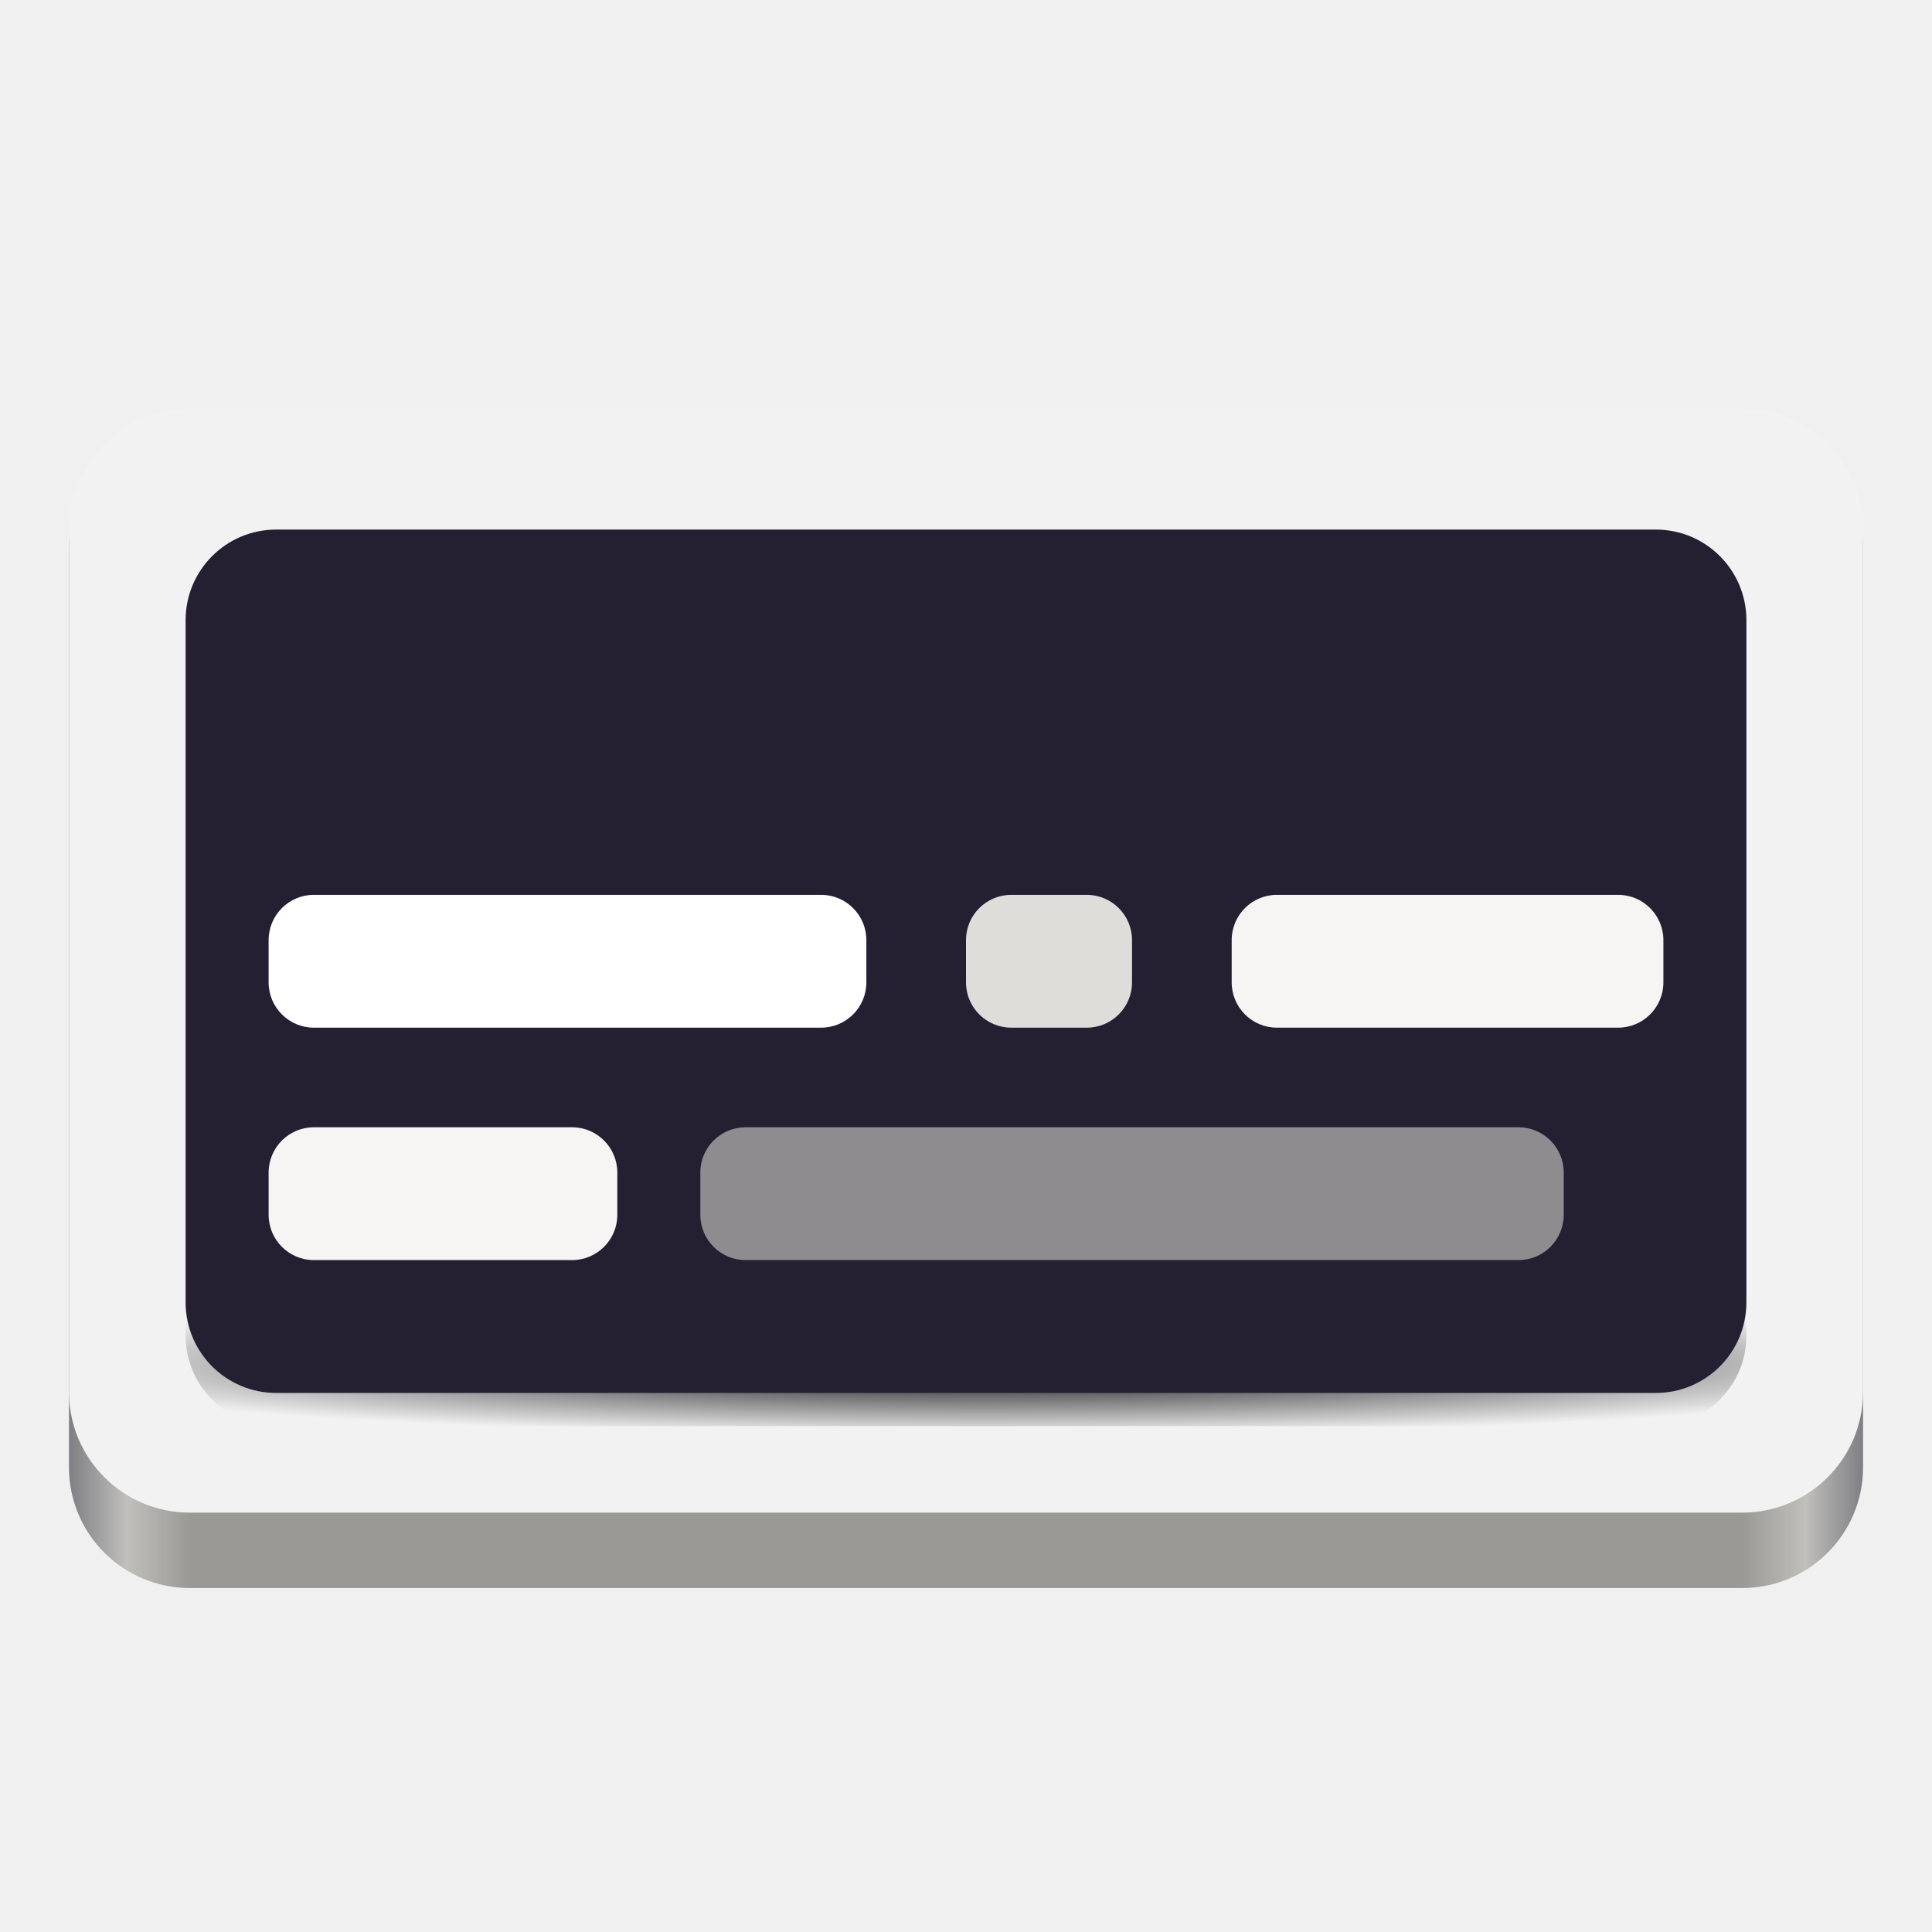
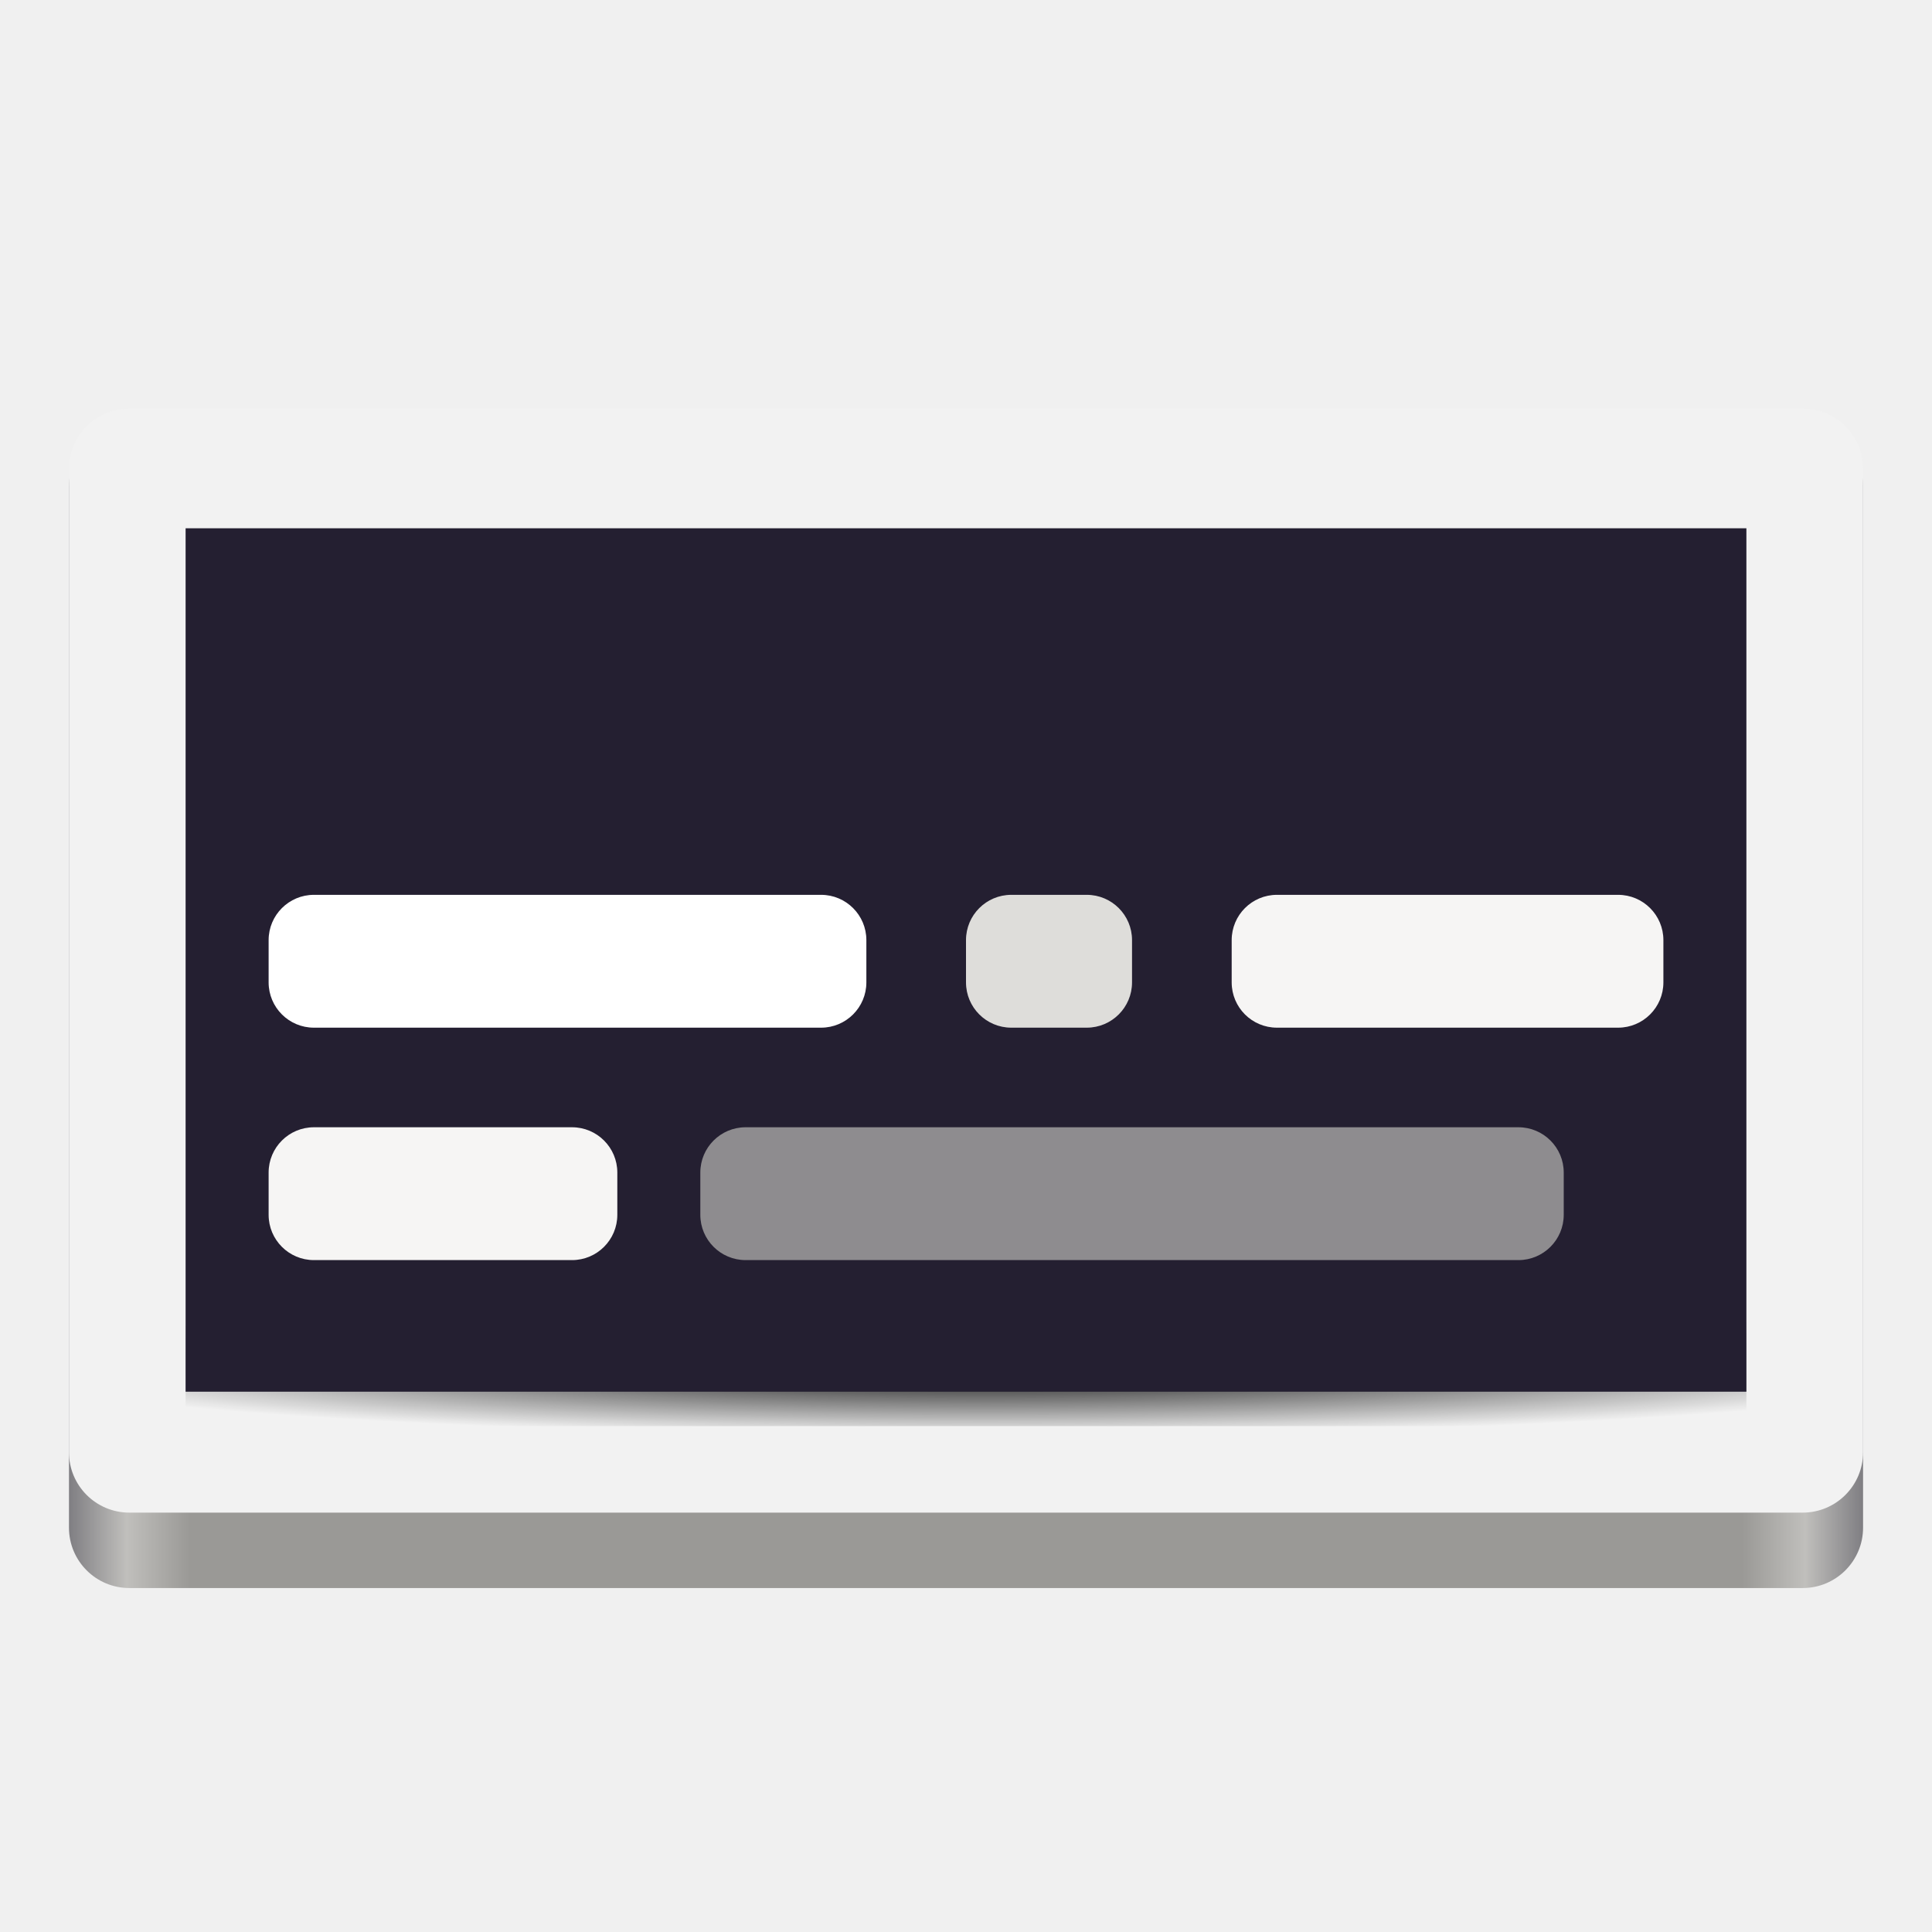
<svg xmlns="http://www.w3.org/2000/svg" height="128px" viewBox="0 0 128 128" width="128px">
  <linearGradient id="a" gradientTransform="matrix(118.8633 0 0 77 4.570313 28.21094)" gradientUnits="userSpaceOnUse" x1="0" x2="1" y1="0" y2="0">
    <stop offset="0" stop-color="#77767b" />
    <stop offset="0.036" stop-color="#c0bfbc" />
    <stop offset="0.071" stop-color="#9a9996" />
    <stop offset="0.929" stop-color="#9a9996" />
    <stop offset="0.964" stop-color="#c0bfbc" />
    <stop offset="1" stop-color="#77767b" />
  </linearGradient>
  <radialGradient id="b" cx="34.388" cy="235.372" gradientTransform="matrix(0 0.100219 -1.409025 0 396.9436 86.95898)" gradientUnits="userSpaceOnUse" r="47">
    <stop offset="0" />
    <stop offset="1" stop-opacity="0" />
  </radialGradient>
-   <path d="m 12.57 28.211 h 102.863 c 4.418 0 8 3.582 8 8 v 61 c 0 4.418 -3.582 8 -8 8 h -102.863 c -4.418 0 -8 -3.582 -8 -8 v -61 c 0 -4.418 3.582 -8 8 -8 z m 0 0" fill="url(#a)" />
-   <path d="m 12.57 27.07 h 102.863 c 4.418 0 8 3.582 8 8 v 57.145 c 0 4.418 -3.582 8 -8 8 h -102.863 c -4.418 0 -8 -3.582 -8 -8 v -57.145 c 0 -4.418 3.582 -8 8 -8 z m 0 0" fill="#f2f2f2" />
-   <path d="m 18.297 35.086 h 91.406 c 3.312 0 6 2.684 6 6 v 47.398 c 0 3.316 -2.688 6 -6 6 h -91.406 c -3.312 0 -6 -2.684 -6 -6 v -47.398 c 0 -3.316 2.688 -6 6 -6 z m 0 0" fill="url(#b)" />
-   <path d="m 18.297 35.086 h 91.406 c 3.312 0 6 2.684 6 6 v 45.199 c 0 3.316 -2.688 6 -6 6 h -91.406 c -3.312 0 -6 -2.684 -6 -6 v -45.199 c 0 -3.316 2.688 -6 6 -6 z m 0 0" fill="#241f31" />
+   <path d="m 8.57 28.211 h 110.863 c 2.207 0 4 1.793 4 4 v 69 c 0 2.211 -1.793 4 -4 4 h -110.863 c -2.211 0 -4 -1.789 -4 -4 v -69 c 0 -2.207 1.789 -4 4 -4 z m 0 0" fill="url(#a)" />
+   <path d="m 8.57 27.07 h 110.863 c 2.207 0 4 1.789 4 4 v 65.145 c 0 2.211 -1.793 4 -4 4 h -110.863 c -2.211 0 -4 -1.789 -4 -4 v -65.145 c 0 -2.211 1.789 -4 4 -4 z m 0 0" fill="#f2f2f2" />
+   <path d="m 12.297 35.086 h 103.406 v 59.398 h -103.406 z m 0 0" fill="url(#b)" />
+   <path d="m 12.297 35 h 103.406 v 57.203 h -103.406 z m 0 0" fill="#241f31" />
  <path d="m 20.797 59.285 h 33.602 c 1.656 0 3 1.344 3 3 v 2.801 c 0 1.656 -1.344 3 -3 3 h -33.602 c -1.656 0 -3 -1.344 -3 -3 v -2.801 c 0 -1.656 1.344 -3 3 -3 z m 0 0" fill="#ffffff" />
  <path d="m 67 59.285 h 5 c 1.656 0 3 1.344 3 3 v 2.801 c 0 1.656 -1.344 3 -3 3 h -5 c -1.656 0 -3 -1.344 -3 -3 v -2.801 c 0 -1.656 1.344 -3 3 -3 z m 0 0" fill="#deddda" />
  <path d="m 84.602 59.285 h 22.602 c 1.656 0 3 1.344 3 3 v 2.801 c 0 1.656 -1.344 3 -3 3 h -22.602 c -1.66 0 -3 -1.344 -3 -3 v -2.801 c 0 -1.656 1.34 -3 3 -3 z m 0 0" fill="#f6f5f4" />
  <path d="m 20.797 74.684 h 17.102 c 1.656 0 3 1.344 3 3 v 2.801 c 0 1.656 -1.344 3 -3 3 h -17.102 c -1.656 0 -3 -1.344 -3 -3 v -2.801 c 0 -1.656 1.344 -3 3 -3 z m 0 0" fill="#f6f5f4" />
  <path d="m 49.398 74.684 h 51.203 c 1.656 0 3 1.344 3 3 v 2.801 c 0 1.656 -1.344 3 -3 3 h -51.203 c -1.656 0 -3 -1.344 -3 -3 v -2.801 c 0 -1.656 1.344 -3 3 -3 z m 0 0" fill="#c0bfbc" fill-opacity="0.678" />
</svg>
